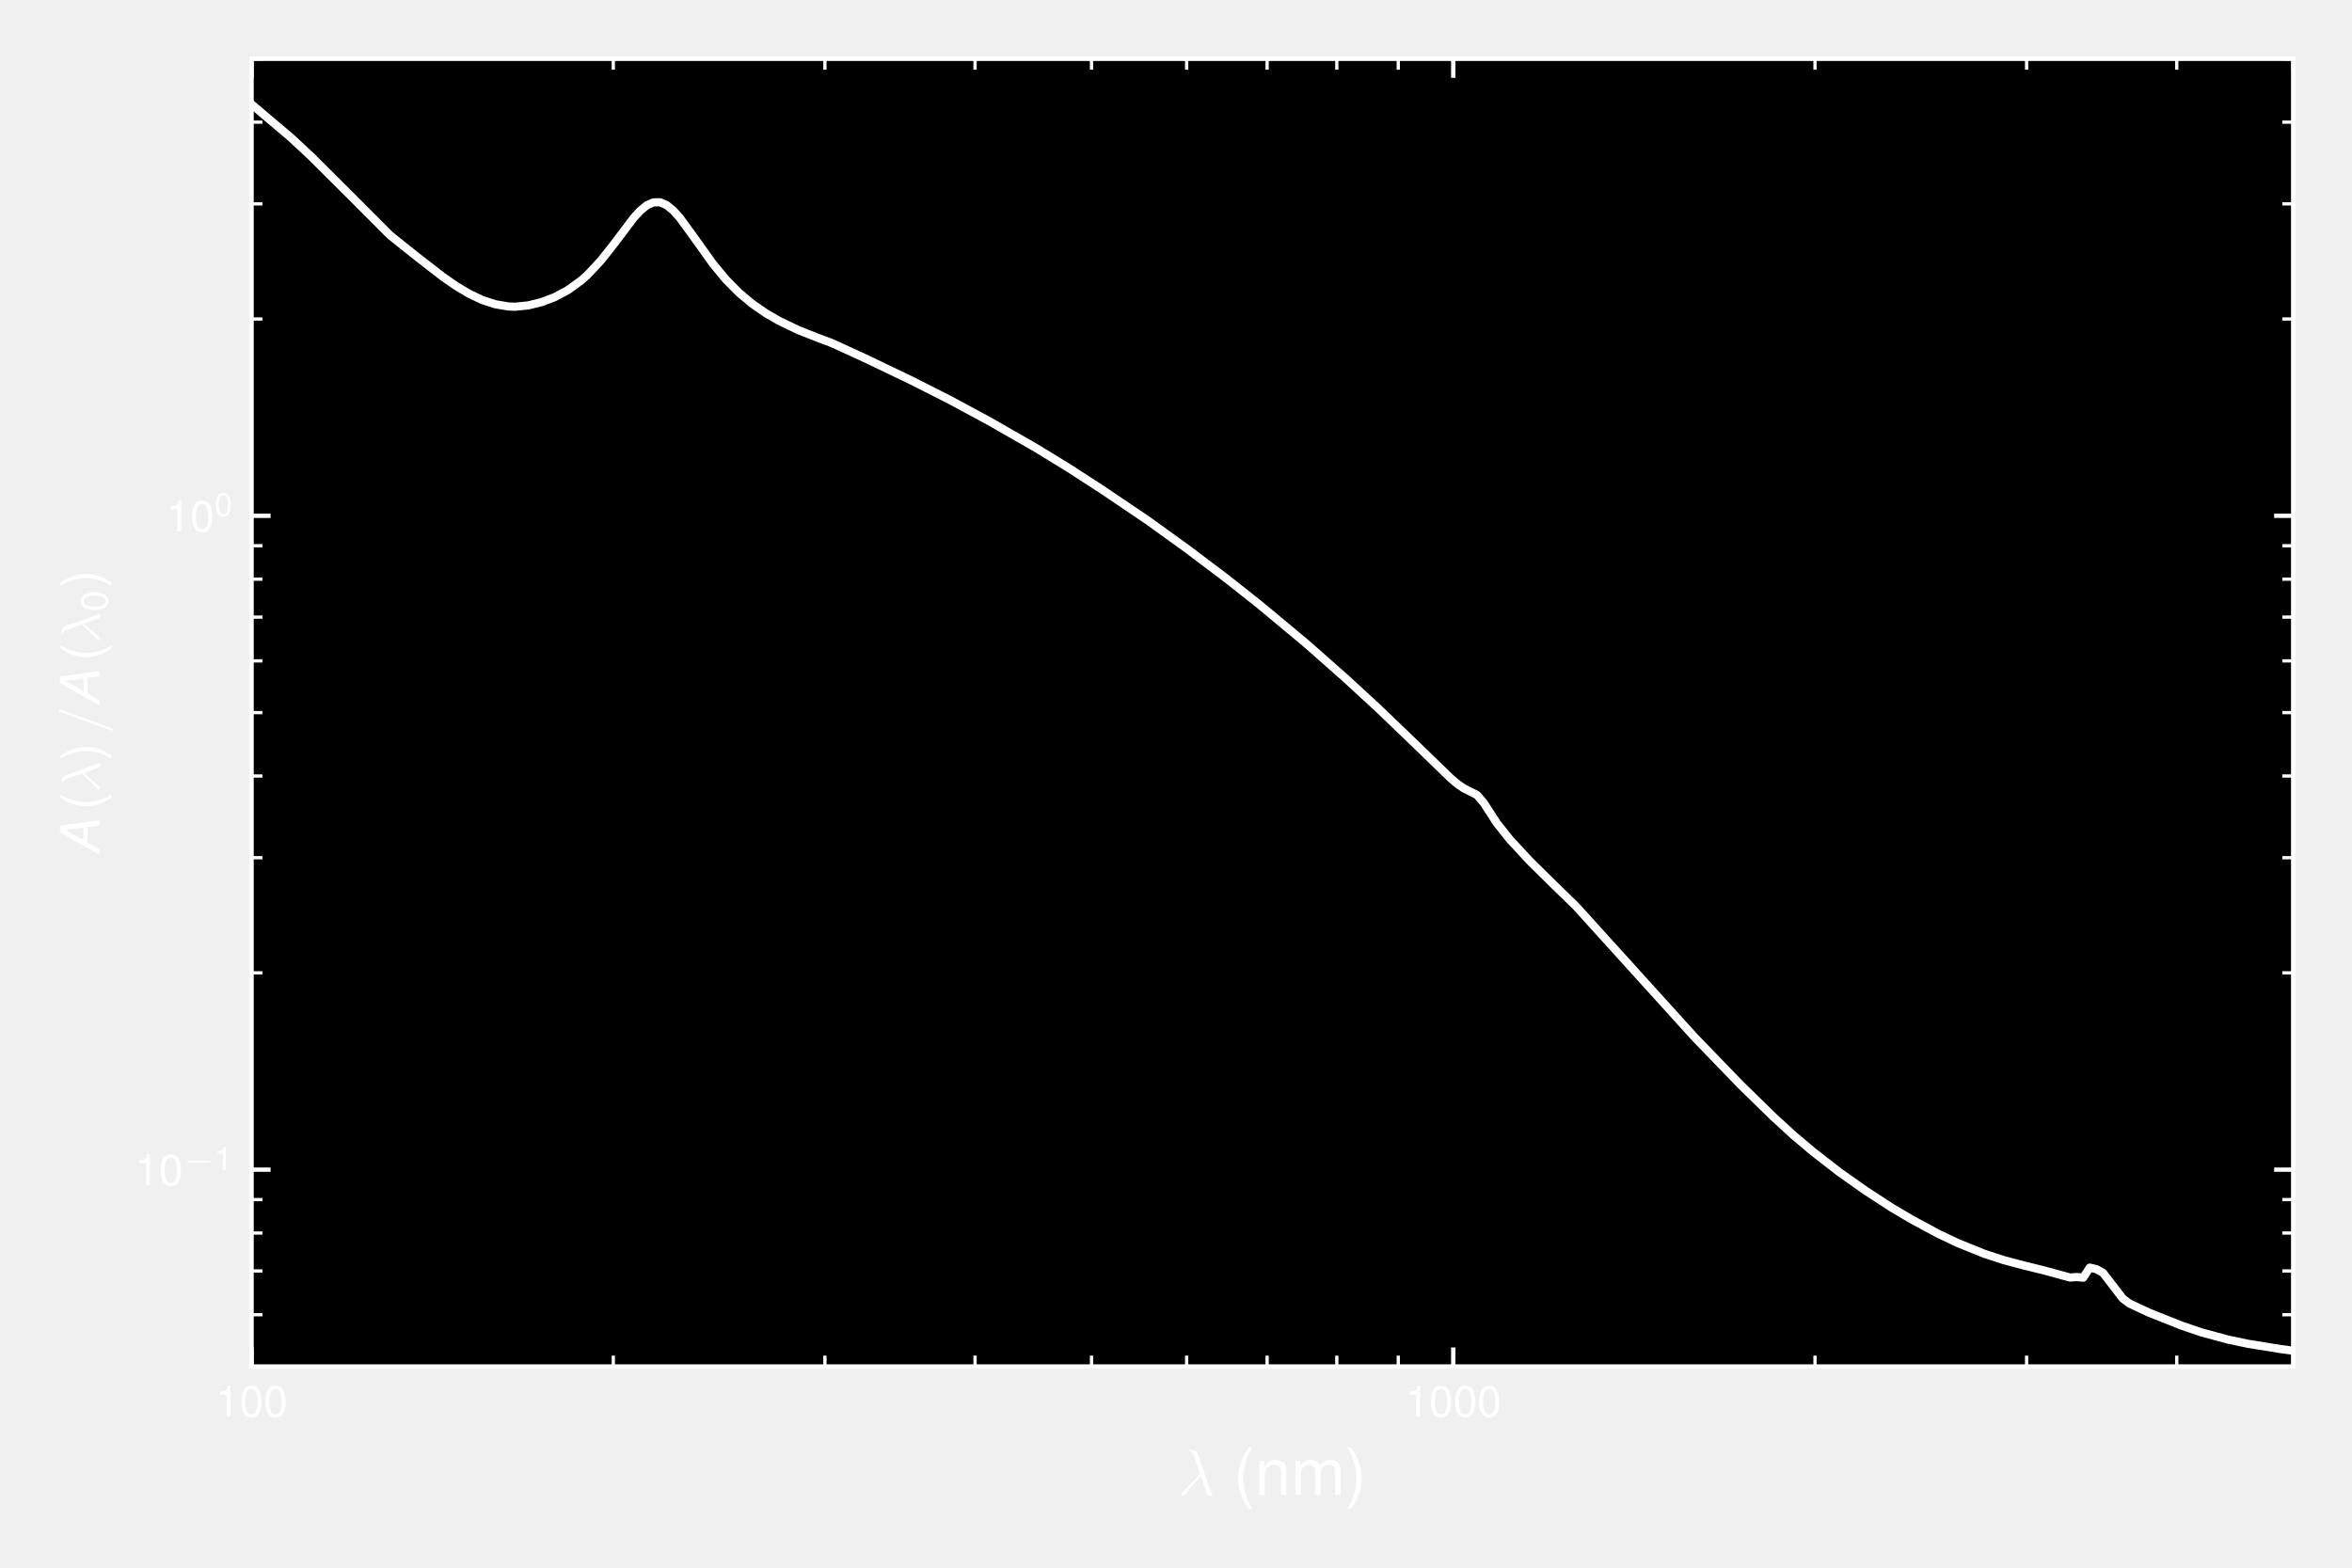
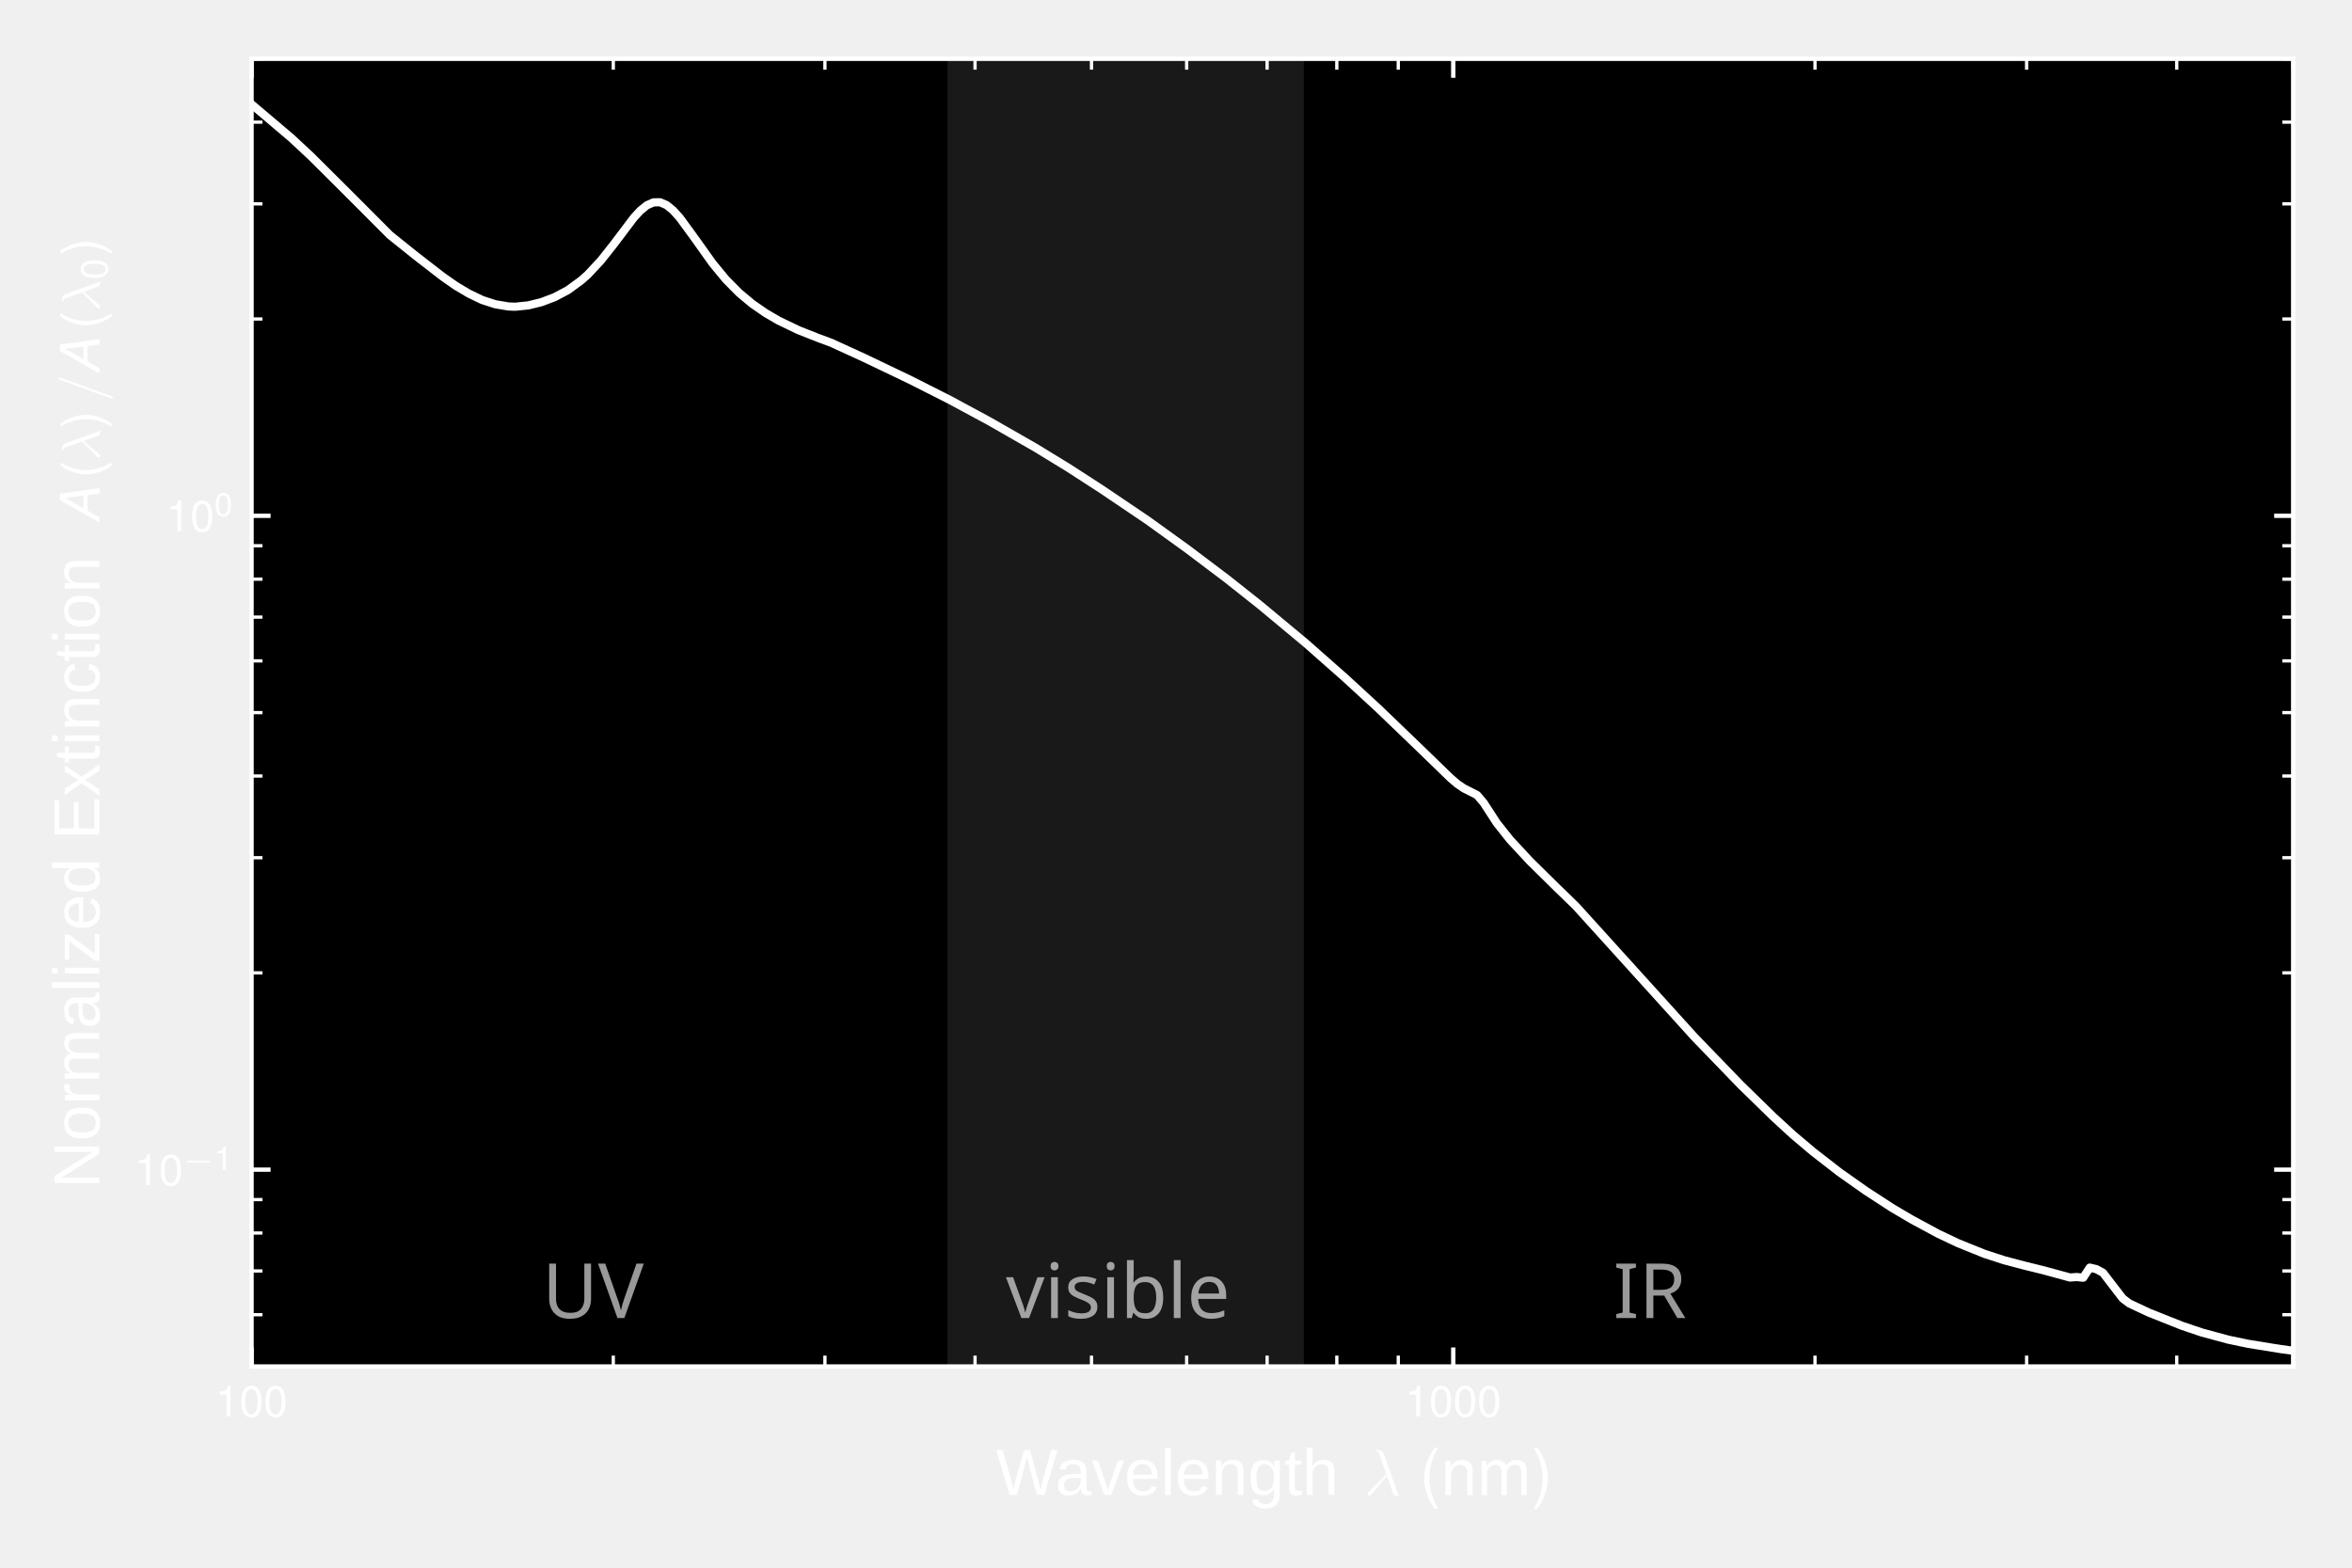
<svg xmlns="http://www.w3.org/2000/svg" xmlns:xlink="http://www.w3.org/1999/xlink" width="432pt" height="288pt" viewBox="0 0 432 288" version="1.2" id="svg485">
  <defs id="defs148">
    <g id="g137">
      <symbol overflow="visible" id="glyph0-0">
        <path style="stroke:none;" d="" id="path2" />
      </symbol>
      <symbol overflow="visible" id="glyph0-1">
        <path style="stroke:none;" d="M 2.062 -4.031 L 2.062 0 L 2.766 0 L 2.766 -5.656 L 2.297 -5.656 C 2.062 -4.781 1.891 -4.656 0.812 -4.531 L 0.812 -4.031 Z M 2.062 -4.031 " id="path5" />
      </symbol>
      <symbol overflow="visible" id="glyph0-2">
        <path style="stroke:none;" d="M 2.188 -5.656 C 1.672 -5.656 1.188 -5.422 0.891 -5.031 C 0.531 -4.531 0.344 -3.781 0.344 -2.734 C 0.344 -0.828 0.984 0.188 2.188 0.188 C 3.391 0.188 4.047 -0.828 4.047 -2.688 C 4.047 -3.781 3.859 -4.516 3.484 -5.031 C 3.203 -5.422 2.719 -5.656 2.188 -5.656 Z M 2.188 -5.031 C 2.953 -5.031 3.328 -4.266 3.328 -2.75 C 3.328 -1.141 2.953 -0.391 2.172 -0.391 C 1.438 -0.391 1.062 -1.172 1.062 -2.719 C 1.062 -4.266 1.438 -5.031 2.188 -5.031 Z M 2.188 -5.031 " id="path8" />
      </symbol>
      <symbol overflow="visible" id="glyph1-0">
        <path style="stroke:none;" d="" id="path11" />
      </symbol>
      <symbol overflow="visible" id="glyph1-1">
        <path style="stroke:none;" d="M 3.688 -7.453 C 3.391 -8.297 2.453 -8.297 2.297 -8.297 C 2.219 -8.297 2.094 -8.297 2.094 -8.172 C 2.094 -8.078 2.156 -8.062 2.219 -8.062 C 2.406 -8.031 2.547 -8.016 2.734 -7.656 C 2.859 -7.438 4.094 -3.859 4.094 -3.844 C 4.094 -3.828 4.078 -3.812 3.984 -3.719 L 0.875 -0.578 C 0.734 -0.438 0.641 -0.328 0.641 -0.172 C 0.641 -0.016 0.781 0.125 0.969 0.125 C 1.016 0.125 1.141 0.109 1.219 0.031 C 1.406 -0.141 3.125 -2.234 4.203 -3.531 C 4.516 -2.594 4.906 -1.5 5.266 -0.484 C 5.328 -0.312 5.391 -0.141 5.562 0.016 C 5.672 0.125 5.703 0.125 6.031 0.125 L 6.266 0.125 C 6.312 0.125 6.391 0.125 6.391 0.031 C 6.391 -0.031 6.391 -0.031 6.328 -0.078 C 6.234 -0.219 6.141 -0.438 6.094 -0.578 Z M 3.688 -7.453 " id="path14" />
      </symbol>
      <symbol overflow="visible" id="glyph2-0">
        <path style="stroke:none;" d="" id="path17" />
      </symbol>
      <symbol overflow="visible" id="glyph2-1">
        <path style="stroke:none;" d="M 2.828 -8.719 C 1.625 -7.141 0.875 -4.969 0.875 -3.094 C 0.875 -1.203 1.625 0.969 2.828 2.531 L 3.484 2.531 C 2.422 0.828 1.844 -1.188 1.844 -3.094 C 1.844 -5 2.422 -7.016 3.484 -8.719 Z M 2.828 -8.719 " id="path20" />
      </symbol>
      <symbol overflow="visible" id="glyph2-2">
        <path style="stroke:none;" d="M 0.844 -6.266 L 0.844 0 L 1.844 0 L 1.844 -3.453 C 1.844 -4.734 2.516 -5.562 3.531 -5.562 C 4.328 -5.562 4.828 -5.094 4.828 -4.344 L 4.828 0 L 5.828 0 L 5.828 -4.734 C 5.828 -5.766 5.047 -6.438 3.844 -6.438 C 2.906 -6.438 2.312 -6.078 1.75 -5.219 L 1.75 -6.266 Z M 0.844 -6.266 " id="path23" />
      </symbol>
      <symbol overflow="visible" id="glyph2-3">
        <path style="stroke:none;" d="M 0.844 -6.266 L 0.844 0 L 1.844 0 L 1.844 -3.938 C 1.844 -4.844 2.5 -5.562 3.312 -5.562 C 4.047 -5.562 4.469 -5.109 4.469 -4.312 L 4.469 0 L 5.469 0 L 5.469 -3.938 C 5.469 -4.844 6.125 -5.562 6.938 -5.562 C 7.672 -5.562 8.109 -5.109 8.109 -4.312 L 8.109 0 L 9.109 0 L 9.109 -4.703 C 9.109 -5.828 8.469 -6.438 7.297 -6.438 C 6.453 -6.438 5.953 -6.188 5.359 -5.484 C 5 -6.156 4.5 -6.438 3.688 -6.438 C 2.844 -6.438 2.297 -6.125 1.75 -5.375 L 1.75 -6.266 Z M 0.844 -6.266 " id="path26" />
      </symbol>
      <symbol overflow="visible" id="glyph2-4">
        <path style="stroke:none;" d="M 1.109 2.531 C 2.312 0.969 3.062 -1.203 3.062 -3.078 C 3.062 -4.969 2.312 -7.141 1.109 -8.719 L 0.453 -8.719 C 1.5 -7 2.094 -5 2.094 -3.078 C 2.094 -1.188 1.5 0.844 0.453 2.531 Z M 1.109 2.531 " id="path29" />
      </symbol>
      <symbol overflow="visible" id="glyph3-0">
        <path style="stroke:none;" d="" id="path32" />
      </symbol>
      <symbol overflow="visible" id="glyph3-1">
        <path style="stroke:none;" d="M 4.766 -1.344 C 4.859 -1.344 5.016 -1.344 5.016 -1.5 C 5.016 -1.656 4.859 -1.656 4.766 -1.656 L 1 -1.656 C 0.891 -1.656 0.75 -1.656 0.75 -1.5 C 0.75 -1.344 0.891 -1.344 1 -1.344 Z M 4.766 -1.344 " id="path35" />
      </symbol>
      <symbol overflow="visible" id="glyph4-0">
        <path style="stroke:none;" d="" id="path38" />
      </symbol>
      <symbol overflow="visible" id="glyph4-1">
        <path style="stroke:none;" d="M 1.547 -3.016 L 1.547 0 L 2.078 0 L 2.078 -4.25 L 1.734 -4.25 C 1.547 -3.594 1.422 -3.5 0.609 -3.406 L 0.609 -3.016 Z M 1.547 -3.016 " id="path41" />
      </symbol>
      <symbol overflow="visible" id="glyph4-2">
        <path style="stroke:none;" d="M 1.641 -4.25 C 1.25 -4.25 0.891 -4.062 0.672 -3.781 C 0.391 -3.406 0.25 -2.844 0.25 -2.047 C 0.25 -0.625 0.734 0.141 1.641 0.141 C 2.547 0.141 3.031 -0.625 3.031 -2.016 C 3.031 -2.844 2.906 -3.391 2.625 -3.781 C 2.406 -4.078 2.047 -4.25 1.641 -4.25 Z M 1.641 -3.781 C 2.219 -3.781 2.5 -3.203 2.5 -2.062 C 2.5 -0.859 2.219 -0.297 1.641 -0.297 C 1.078 -0.297 0.797 -0.891 0.797 -2.047 C 0.797 -3.203 1.078 -3.781 1.641 -3.781 Z M 1.641 -3.781 " id="path44" />
      </symbol>
      <symbol overflow="visible" id="glyph5-0">
        <path style="stroke:none;" d="" id="path47" />
      </symbol>
      <symbol overflow="visible" id="glyph5-1">
        <path style="stroke:none;" d="M -2.188 -5.219 L 0 -5.5 L 0 -6.516 L -7.266 -5.5 L -7.266 -4.312 L 0 -0.172 L 0 -1.156 L -2.188 -2.375 Z M -2.953 -5.125 L -2.953 -2.828 L -6.281 -4.719 Z M -2.953 -5.125 " id="path50" />
      </symbol>
      <symbol overflow="visible" id="glyph6-0">
        <path style="stroke:none;" d="" id="path53" />
      </symbol>
      <symbol overflow="visible" id="glyph6-1">
        <path style="stroke:none;" d="M -7.266 -2.359 C -5.969 -1.359 -4.141 -0.734 -2.578 -0.734 C -1 -0.734 0.812 -1.359 2.109 -2.359 L 2.109 -2.906 C 0.688 -2.031 -0.984 -1.531 -2.578 -1.531 C -4.172 -1.531 -5.859 -2.031 -7.266 -2.906 Z M -7.266 -2.359 " id="path56" />
      </symbol>
      <symbol overflow="visible" id="glyph6-2">
        <path style="stroke:none;" d="M 2.109 -0.922 C 0.812 -1.922 -1 -2.547 -2.578 -2.547 C -4.141 -2.547 -5.969 -1.922 -7.266 -0.922 L -7.266 -0.375 C -5.844 -1.25 -4.172 -1.75 -2.578 -1.75 C -0.984 -1.75 0.703 -1.25 2.109 -0.375 Z M 2.109 -0.922 " id="path59" />
      </symbol>
      <symbol overflow="visible" id="glyph7-0">
        <path style="stroke:none;" d="" id="path62" />
      </symbol>
      <symbol overflow="visible" id="glyph7-1">
        <path style="stroke:none;" d="M -2.906 -3.562 C -1.859 -3.969 -0.344 -4.453 -0.109 -4.609 C 0.109 -4.766 0.109 -4.859 0.109 -5.141 L 0.109 -5.359 C 0.094 -5.453 0.047 -5.469 0.016 -5.469 C -0.016 -5.469 -0.047 -5.438 -0.078 -5.406 C -0.188 -5.312 -0.344 -5.25 -0.531 -5.188 L -6.203 -3.156 C -6.781 -2.938 -6.922 -2.406 -6.922 -1.938 C -6.922 -1.891 -6.922 -1.75 -6.812 -1.75 C -6.734 -1.75 -6.703 -1.828 -6.703 -1.844 C -6.656 -2.172 -6.594 -2.25 -5.906 -2.5 L -3.203 -3.453 L -0.469 -0.703 C -0.344 -0.594 -0.297 -0.531 -0.156 -0.531 C 0.016 -0.531 0.125 -0.672 0.125 -0.828 C 0.125 -0.984 0.016 -1.078 -0.078 -1.156 Z M -2.906 -3.562 " id="path65" />
      </symbol>
      <symbol overflow="visible" id="glyph7-2">
        <path style="stroke:none;" d="M -7.094 -4.375 C -7.234 -4.422 -7.266 -4.422 -7.281 -4.422 C -7.391 -4.422 -7.484 -4.344 -7.484 -4.234 C -7.484 -4.156 -7.453 -4.094 -7.391 -4.062 L 2.109 -0.594 C 2.25 -0.547 2.281 -0.547 2.297 -0.547 C 2.406 -0.547 2.5 -0.641 2.5 -0.75 C 2.5 -0.875 2.422 -0.906 2.25 -0.969 Z M -7.094 -4.375 " id="path68" />
      </symbol>
      <symbol overflow="visible" id="glyph8-0">
        <path style="stroke:none;" d="" id="path71" />
      </symbol>
      <symbol overflow="visible" id="glyph8-1">
        <path style="stroke:none;" d="M -4.938 -1.922 C -4.938 -1.453 -4.734 -1.031 -4.391 -0.781 C -3.969 -0.453 -3.297 -0.297 -2.391 -0.297 C -0.719 -0.297 0.156 -0.859 0.156 -1.922 C 0.156 -2.969 -0.719 -3.531 -2.344 -3.531 C -3.312 -3.531 -3.953 -3.375 -4.391 -3.047 C -4.75 -2.797 -4.938 -2.391 -4.938 -1.922 Z M -4.391 -1.922 C -4.391 -2.578 -3.734 -2.906 -2.406 -2.906 C -1 -2.906 -0.344 -2.578 -0.344 -1.906 C -0.344 -1.25 -1.031 -0.922 -2.391 -0.922 C -3.734 -0.922 -4.391 -1.25 -4.391 -1.922 Z M -4.391 -1.922 " id="path74" />
      </symbol>
      <symbol overflow="visible" id="glyph9-0">
        <path style="stroke:none;" d="" id="path77" />
      </symbol>
      <symbol overflow="visible" id="glyph9-1">
        <path style="stroke:none;" d="M 0.781 0 L 4.062 0 C 4.75 0 5.266 -0.188 5.656 -0.609 C 6.016 -0.984 6.203 -1.5 6.203 -2.078 C 6.203 -2.953 5.812 -3.484 4.891 -3.844 C 5.547 -4.141 5.891 -4.688 5.891 -5.422 C 5.891 -5.953 5.688 -6.422 5.312 -6.766 C 4.938 -7.109 4.438 -7.266 3.734 -7.266 L 0.781 -7.266 Z M 1.719 -4.141 L 1.719 -6.453 L 3.516 -6.453 C 4.031 -6.453 4.312 -6.375 4.562 -6.188 C 4.828 -5.984 4.969 -5.688 4.969 -5.297 C 4.969 -4.906 4.828 -4.594 4.562 -4.391 C 4.312 -4.203 4.031 -4.141 3.516 -4.141 Z M 1.719 -0.812 L 1.719 -3.312 L 3.984 -3.312 C 4.422 -3.312 4.719 -3.203 4.938 -2.969 C 5.156 -2.734 5.281 -2.422 5.281 -2.062 C 5.281 -1.719 5.156 -1.391 4.938 -1.172 C 4.719 -0.922 4.422 -0.812 3.984 -0.812 Z M 1.719 -0.812 " id="path80" />
      </symbol>
      <symbol overflow="visible" id="glyph9-2">
        <path style="stroke:none;" d="M 3.906 0 L 6.438 -7.266 L 5.438 -7.266 L 3.422 -1.109 L 1.297 -7.266 L 0.297 -7.266 L 2.906 0 Z M 3.906 0 " id="path83" />
      </symbol>
      <symbol overflow="visible" id="glyph10-0">
        <path style="stroke:none;" d="" id="path86" />
      </symbol>
      <symbol overflow="visible" id="glyph10-1">
        <path style="stroke:none;" d="M 3.547 -4.375 L 6.875 -4.375 C 7.781 -4.375 8.281 -4.016 8.281 -3.328 C 8.281 -3.094 8.25 -2.797 8.172 -2.5 C 7.844 -1.109 7.844 -1.109 7.844 -0.656 C 7.844 -0.453 7.859 -0.297 7.891 0 L 9.469 0 L 9.547 -0.328 C 9.359 -0.484 9.25 -0.75 9.25 -1.062 C 9.25 -1.234 9.281 -1.469 9.328 -1.766 C 9.516 -2.703 9.625 -3.438 9.625 -3.688 C 9.625 -4.297 9.453 -4.594 8.797 -5.016 C 9.328 -5.328 9.562 -5.484 9.812 -5.703 C 10.375 -6.219 10.75 -7.156 10.75 -8.016 C 10.75 -9.5 9.938 -10.172 8.156 -10.172 L 3.453 -10.172 L 1.297 0 L 2.609 0 Z M 3.781 -5.531 L 4.531 -9.031 L 7.75 -9.031 C 8.484 -9.031 8.844 -8.938 9.109 -8.641 C 9.297 -8.438 9.406 -8.125 9.406 -7.781 C 9.406 -7.266 9.188 -6.656 8.891 -6.266 C 8.484 -5.766 7.891 -5.531 7 -5.531 Z M 3.781 -5.531 " id="path89" />
      </symbol>
      <symbol overflow="visible" id="glyph10-2">
        <path style="stroke:none;" d="M 5.469 0 L 11.156 -10.172 L 9.781 -10.172 L 5.094 -1.562 L 3.938 -10.172 L 2.578 -10.172 L 4.078 0 Z M 5.469 0 " id="path92" />
      </symbol>
      <symbol overflow="visible" id="glyph11-0">
        <path style="stroke:none;" d="" id="path95" />
      </symbol>
      <symbol overflow="visible" id="glyph11-1">
        <path style="stroke:none;" d="M 3.297 -10.172 C 1.891 -8.344 1.016 -5.797 1.016 -3.609 C 1.016 -1.406 1.891 1.125 3.297 2.953 L 4.062 2.953 C 2.828 0.969 2.156 -1.375 2.156 -3.609 C 2.156 -5.828 2.828 -8.188 4.062 -10.172 Z M 3.297 -10.172 " id="path98" />
      </symbol>
      <symbol overflow="visible" id="glyph11-2">
        <path style="stroke:none;" d="M 1.297 2.953 C 2.688 1.125 3.578 -1.406 3.578 -3.594 C 3.578 -5.797 2.688 -8.344 1.297 -10.172 L 0.531 -10.172 C 1.766 -8.172 2.438 -5.828 2.438 -3.594 C 2.438 -1.375 1.766 0.984 0.531 2.953 Z M 1.297 2.953 " id="path101" />
      </symbol>
      <symbol overflow="visible" id="glyph12-0">
        <path style="stroke:none;" d="" id="path104" />
      </symbol>
      <symbol overflow="visible" id="glyph12-1">
        <path style="stroke:none;" d="M 9.578 -5.922 C 9.812 -5.922 10.078 -5.922 10.078 -6.188 C 10.078 -6.469 9.828 -6.469 9.578 -6.469 L 1.25 -6.469 C 1.016 -6.469 0.766 -6.469 0.766 -6.188 C 0.766 -5.922 1.047 -5.922 1.266 -5.922 Z M 9.578 -0.5 C 9.828 -0.5 10.078 -0.5 10.078 -0.781 C 10.078 -1.062 9.812 -1.062 9.578 -1.062 L 1.266 -1.062 C 1.047 -1.062 0.766 -1.062 0.766 -0.781 C 0.766 -0.5 1.016 -0.5 1.25 -0.5 Z M 9.578 -3.203 C 9.828 -3.203 10.078 -3.203 10.078 -3.484 C 10.078 -3.766 9.828 -3.766 9.578 -3.766 L 1.25 -3.766 C 1.016 -3.766 0.766 -3.766 0.766 -3.484 C 0.766 -3.203 1.016 -3.203 1.25 -3.203 Z M 9.578 -3.203 " id="path107" />
      </symbol>
      <symbol overflow="visible" id="glyph13-0">
        <path style="stroke:none;" d="" id="path110" />
      </symbol>
      <symbol overflow="visible" id="glyph13-1">
        <path style="stroke:none;" d="M 5.125 -2.141 L 5.375 0 L 6.375 0 L 5.391 -7.125 L 4.219 -7.125 L 0.172 0 L 1.141 0 L 2.328 -2.141 Z M 5.016 -2.906 L 2.766 -2.906 L 4.625 -6.156 Z M 5.016 -2.906 " id="path113" />
      </symbol>
      <symbol overflow="visible" id="glyph13-2">
        <path style="stroke:none;" d="M 3.828 0 L 7.812 -7.125 L 6.844 -7.125 L 3.562 -1.094 L 2.75 -7.125 L 1.812 -7.125 L 2.859 0 Z M 3.828 0 " id="path116" />
      </symbol>
      <symbol overflow="visible" id="glyph13-3">
        <path style="stroke:none;" d="M 0.766 0 L 4 0 C 4.797 0 5.406 -0.281 5.922 -0.844 C 6.344 -1.312 6.562 -1.891 6.562 -2.516 C 6.562 -3.109 6.297 -3.453 5.609 -3.75 C 6.469 -4.125 6.938 -4.828 6.938 -5.703 C 6.938 -6.078 6.844 -6.359 6.594 -6.625 C 6.266 -6.969 5.844 -7.125 5.172 -7.125 L 2.281 -7.125 Z M 2.547 -4.047 L 3.031 -6.312 L 4.797 -6.312 C 5.625 -6.312 6 -6.062 6 -5.484 C 6 -5.125 5.875 -4.75 5.641 -4.5 C 5.344 -4.188 4.953 -4.047 4.312 -4.047 Z M 1.859 -0.797 L 2.391 -3.25 L 4.594 -3.25 C 5.266 -3.25 5.625 -2.938 5.625 -2.359 C 5.625 -2 5.516 -1.656 5.297 -1.359 C 4.984 -0.969 4.625 -0.797 4.078 -0.797 Z M 1.859 -0.797 " id="path119" />
      </symbol>
      <symbol overflow="visible" id="glyph14-0">
        <path style="stroke:none;" d="" id="path122" />
      </symbol>
      <symbol overflow="visible" id="glyph14-1">
        <path style="stroke:none;" d="M 2.312 -7.125 C 1.328 -5.844 0.719 -4.062 0.719 -2.531 C 0.719 -0.984 1.328 0.797 2.312 2.078 L 2.844 2.078 C 1.984 0.672 1.5 -0.969 1.5 -2.531 C 1.5 -4.078 1.984 -5.734 2.844 -7.125 Z M 2.312 -7.125 " id="path125" />
      </symbol>
      <symbol overflow="visible" id="glyph14-2">
        <path style="stroke:none;" d="M 0.906 2.078 C 1.891 0.797 2.5 -0.984 2.5 -2.516 C 2.5 -4.062 1.891 -5.844 0.906 -7.125 L 0.375 -7.125 C 1.234 -5.719 1.703 -4.078 1.703 -2.516 C 1.703 -0.969 1.234 0.688 0.375 2.078 Z M 0.906 2.078 " id="path128" />
      </symbol>
      <symbol overflow="visible" id="glyph15-0">
        <path style="stroke:none;" d="" id="path131" />
      </symbol>
      <symbol overflow="visible" id="glyph15-1">
        <path style="stroke:none;" d="M 6.594 -2.234 C 6.766 -2.234 6.953 -2.234 6.953 -2.453 C 6.953 -2.656 6.766 -2.656 6.594 -2.656 L 1.203 -2.656 C 1.031 -2.656 0.844 -2.656 0.844 -2.453 C 0.844 -2.234 1.031 -2.234 1.203 -2.234 Z M 6.594 -2.234 " id="path134" />
      </symbol>
    </g>
    <clipPath id="clip1">
      <path d="M 46.203 18 L 421.199 18 L 421.199 251 L 46.203 251 Z M 46.203 18 " id="path139" />
    </clipPath>
    <clipPath id="clip2">
      <path d="M 187 10.801 L 190 10.801 L 190 251.039 L 187 251.039 Z M 187 10.801 " id="path142" />
    </clipPath>
    <clipPath id="clip3">
      <path d="M 208 10.801 L 211 10.801 L 211 251.039 L 208 251.039 Z M 208 10.801 " id="path145" />
    </clipPath>
+     <clipPath id="clip2-0">
+       <path d="m 187,10.801 h 3 V 251.039 h -3 z m 0,0" id="path142-5" />
+     </clipPath>
+     <clipPath id="clip2-0-3">
+       <path d="m 187,10.801 h 3 V 251.039 h -3 z m 0,0" id="path142-5-7" />
+     </clipPath>
  </defs>
  <path style="fill:#000000;fill-opacity:1;fill-rule:nonzero;stroke:none" d="M 46.203,251.039 H 421.199 V 10.801 H 46.203 Z m 0,0" id="path152" />
+   <rect style="opacity:0.1;fill:#ffffff;fill-opacity:1;stroke:#ffffff;stroke-width:0.7;stroke-linecap:butt;stroke-linejoin:round;paint-order:stroke markers fill" id="rect100568" width="64.746" height="240.338" x="174.383" y="10.751" />
+   <text xml:space="preserve" style="font-size:14px;line-height:1.25;font-family:sans-serif;opacity:0.6;stroke-width:0.75;stroke-linecap:butt;stroke-linejoin:round" x="184.761" y="242.138" id="text105223">
+     <tspan id="tspan105221" style="fill:#ffffff;stroke-width:0.75" x="184.761" y="242.138">visible</tspan>
+   </text>
  <g clip-path="url(#clip1)" clip-rule="nonzero" id="g156">
    <path style="fill:none;stroke:#ffffff;stroke-width:1.5;stroke-linecap:square;stroke-linejoin:round;stroke-miterlimit:10;stroke-opacity:1" d="m 46.203,268.844 7.262,-6.152 3.629,-3.375 7.266,-7.234 7.262,-7.281 4.836,-3.875 4.84,-3.746 2.422,-1.691 2.422,-1.441 2.418,-1.16 2.422,-0.785 2.418,-0.406 1.211,-0.047 2.422,0.246 2.418,0.594 2.422,0.918 2.418,1.281 2.422,1.762 1.211,1.066 2.418,2.59 2.422,3.062 3.633,4.816 1.207,1.312 1.207,0.988 1.211,0.535 1.215,0.023 1.211,-0.527 1.207,-0.988 1.211,-1.352 2.422,-3.312 3.629,-5.086 2.418,-2.926 2.418,-2.449 2.422,-2.02 2.422,-1.68 2.418,-1.41 3.633,-1.746 3.629,-1.434 2.422,-0.898 6.051,-2.773 8.469,-4.055 7.262,-3.672 7.262,-3.922 8.469,-4.852 6.055,-3.703 6.047,-3.914 8.473,-5.723 7.258,-5.234 7.262,-5.477 6.051,-4.793 8.473,-7.051 7.258,-6.402 6.051,-5.57 7.262,-6.98 6.051,-5.867 1.215,-1.035 1.211,-0.828 2.418,-1.219 1.211,-1.422 2.422,-3.734 2.41,-3.035 3.637,-3.922 4.836,-4.77 3.629,-3.523 21.785,-24.059 8.473,-8.773 6.051,-5.906 3.633,-3.332 3.629,-3.062 4.84,-3.758 4.84,-3.414 4.84,-3.148 3.633,-2.141 4.84,-2.609 3.629,-1.719 4.84,-1.957 3.629,-1.18 3.629,-0.961 3.633,-0.895 4.844,-1.32 1.207,0.09 1.211,-0.121 1.211,1.852 1.211,-0.285 1.211,-0.66 3.629,-4.723 1.207,-0.914 3.633,-1.703 6.051,-2.406 3.629,-1.227 4.84,-1.312 3.629,-0.762 6.055,-0.98 13.309,-1.785 0.77,-0.043" transform="matrix(1,0,0,-1,0,288)" id="path154" />
  </g>
  <path style="fill:none;stroke:#ffffff;stroke-width:0.8;stroke-linecap:butt;stroke-linejoin:round;stroke-miterlimit:10;stroke-opacity:1" d="m 46.203,251.039 v -3.5" id="path158" />
  <path style="fill:none;stroke:#ffffff;stroke-width:0.8;stroke-linecap:butt;stroke-linejoin:round;stroke-miterlimit:10;stroke-opacity:1" d="m 46.203,10.801 v 3.5" id="path160" />
  <g style="fill:#ffffff;fill-opacity:1" id="g168">
    <use xlink:href="#glyph0-1" x="39.558" y="260.217" id="use162" width="100%" height="100%" />
    <use xlink:href="#glyph0-2" x="43.981" y="260.217" id="use164" width="100%" height="100%" />
    <use xlink:href="#glyph0-2" x="48.405" y="260.217" id="use166" width="100%" height="100%" />
  </g>
  <path style="fill:none;stroke:#ffffff;stroke-width:0.8;stroke-linecap:butt;stroke-linejoin:round;stroke-miterlimit:10;stroke-opacity:1" d="m 266.926,251.039 v -3.5" id="path170" />
  <path style="fill:none;stroke:#ffffff;stroke-width:0.8;stroke-linecap:butt;stroke-linejoin:round;stroke-miterlimit:10;stroke-opacity:1" d="m 266.926,10.801 v 3.5" id="path172" />
  <g style="fill:#ffffff;fill-opacity:1" id="g182">
    <use xlink:href="#glyph0-1" x="258.061" y="260.217" id="use174" width="100%" height="100%" />
    <use xlink:href="#glyph0-2" x="262.485" y="260.217" id="use176" width="100%" height="100%" />
    <use xlink:href="#glyph0-2" x="266.908" y="260.217" id="use178" width="100%" height="100%" />
    <use xlink:href="#glyph0-2" x="271.332" y="260.217" id="use180" width="100%" height="100%" />
  </g>
  <path style="fill:none;stroke:#ffffff;stroke-width:0.6;stroke-linecap:butt;stroke-linejoin:round;stroke-miterlimit:10;stroke-opacity:1" d="m 112.648,251.039 v -2" id="path184" />
  <path style="fill:none;stroke:#ffffff;stroke-width:0.6;stroke-linecap:butt;stroke-linejoin:round;stroke-miterlimit:10;stroke-opacity:1" d="m 112.648,10.801 v 2" id="path186" />
  <path style="fill:none;stroke:#ffffff;stroke-width:0.6;stroke-linecap:butt;stroke-linejoin:round;stroke-miterlimit:10;stroke-opacity:1" d="m 151.516,251.039 v -2" id="path188" />
  <path style="fill:none;stroke:#ffffff;stroke-width:0.6;stroke-linecap:butt;stroke-linejoin:round;stroke-miterlimit:10;stroke-opacity:1" d="m 151.516,10.801 v 2" id="path190" />
  <path style="fill:none;stroke:#ffffff;stroke-width:0.6;stroke-linecap:butt;stroke-linejoin:round;stroke-miterlimit:10;stroke-opacity:1" d="m 179.09,251.039 v -2" id="path192" />
  <path style="fill:none;stroke:#ffffff;stroke-width:0.6;stroke-linecap:butt;stroke-linejoin:round;stroke-miterlimit:10;stroke-opacity:1" d="m 179.09,10.801 v 2" id="path194" />
  <path style="fill:none;stroke:#ffffff;stroke-width:0.6;stroke-linecap:butt;stroke-linejoin:round;stroke-miterlimit:10;stroke-opacity:1" d="m 200.48,251.039 v -2" id="path196" />
  <path style="fill:none;stroke:#ffffff;stroke-width:0.6;stroke-linecap:butt;stroke-linejoin:round;stroke-miterlimit:10;stroke-opacity:1" d="m 200.48,10.801 v 2" id="path198" />
  <path style="fill:none;stroke:#ffffff;stroke-width:0.6;stroke-linecap:butt;stroke-linejoin:round;stroke-miterlimit:10;stroke-opacity:1" d="m 217.957,251.039 v -2" id="path200" />
  <path style="fill:none;stroke:#ffffff;stroke-width:0.6;stroke-linecap:butt;stroke-linejoin:round;stroke-miterlimit:10;stroke-opacity:1" d="m 217.957,10.801 v 2" id="path202" />
  <path style="fill:none;stroke:#ffffff;stroke-width:0.6;stroke-linecap:butt;stroke-linejoin:round;stroke-miterlimit:10;stroke-opacity:1" d="m 232.734,251.039 v -2" id="path204" />
  <path style="fill:none;stroke:#ffffff;stroke-width:0.6;stroke-linecap:butt;stroke-linejoin:round;stroke-miterlimit:10;stroke-opacity:1" d="m 232.734,10.801 v 2" id="path206" />
  <path style="fill:none;stroke:#ffffff;stroke-width:0.6;stroke-linecap:butt;stroke-linejoin:round;stroke-miterlimit:10;stroke-opacity:1" d="m 245.535,251.039 v -2" id="path208" />
  <path style="fill:none;stroke:#ffffff;stroke-width:0.6;stroke-linecap:butt;stroke-linejoin:round;stroke-miterlimit:10;stroke-opacity:1" d="m 245.535,10.801 v 2" id="path210" />
  <path style="fill:none;stroke:#ffffff;stroke-width:0.6;stroke-linecap:butt;stroke-linejoin:round;stroke-miterlimit:10;stroke-opacity:1" d="m 256.824,251.039 v -2" id="path212" />
  <path style="fill:none;stroke:#ffffff;stroke-width:0.6;stroke-linecap:butt;stroke-linejoin:round;stroke-miterlimit:10;stroke-opacity:1" d="m 256.824,10.801 v 2" id="path214" />
  <path style="fill:none;stroke:#ffffff;stroke-width:0.6;stroke-linecap:butt;stroke-linejoin:round;stroke-miterlimit:10;stroke-opacity:1" d="m 333.367,251.039 v -2" id="path216" />
  <path style="fill:none;stroke:#ffffff;stroke-width:0.6;stroke-linecap:butt;stroke-linejoin:round;stroke-miterlimit:10;stroke-opacity:1" d="m 333.367,10.801 v 2" id="path218" />
  <path style="fill:none;stroke:#ffffff;stroke-width:0.6;stroke-linecap:butt;stroke-linejoin:round;stroke-miterlimit:10;stroke-opacity:1" d="m 372.234,251.039 v -2" id="path220" />
  <path style="fill:none;stroke:#ffffff;stroke-width:0.6;stroke-linecap:butt;stroke-linejoin:round;stroke-miterlimit:10;stroke-opacity:1" d="m 372.234,10.801 v 2" id="path222" />
  <path style="fill:none;stroke:#ffffff;stroke-width:0.6;stroke-linecap:butt;stroke-linejoin:round;stroke-miterlimit:10;stroke-opacity:1" d="m 399.809,251.039 v -2" id="path224" />
  <path style="fill:none;stroke:#ffffff;stroke-width:0.6;stroke-linecap:butt;stroke-linejoin:round;stroke-miterlimit:10;stroke-opacity:1" d="m 399.809,10.801 v 2" id="path226" />
  <path style="fill:none;stroke:#ffffff;stroke-width:0.6;stroke-linecap:butt;stroke-linejoin:round;stroke-miterlimit:10;stroke-opacity:1" d="m 421.199,251.039 v -2" id="path228" />
  <path style="fill:none;stroke:#ffffff;stroke-width:0.6;stroke-linecap:butt;stroke-linejoin:round;stroke-miterlimit:10;stroke-opacity:1" d="m 421.199,10.801 v 2" id="path230" />
-   <g style="fill:#ffffff;fill-opacity:1" id="g234">
-     <use xlink:href="#glyph1-1" x="216.343" y="274.654" id="use232" width="100%" height="100%" />
-   </g>
-   <g style="fill:#ffffff;fill-opacity:1" id="g244">
-     <use xlink:href="#glyph2-1" x="226.495" y="274.654" id="use236" width="100%" height="100%" />
-     <use xlink:href="#glyph2-2" x="230.464" y="274.654" id="use238" width="100%" height="100%" />
-     <use xlink:href="#glyph2-3" x="237.099" y="274.654" id="use240" width="100%" height="100%" />
-     <use xlink:href="#glyph2-4" x="247.046" y="274.654" id="use242" width="100%" height="100%" />
+   <g style="fill:#ffffff;fill-opacity:1;stroke-width:1" id="g234" transform="matrix(0.9999974,0,0,1,34.19713,0)">
+     <use xlink:href="#glyph1-1" x="216.343" y="274.654" id="use232" width="100%" height="100%" style="stroke-width:1" />
+   </g>
+   <g style="fill:#ffffff;fill-opacity:1;stroke-width:1" id="g244" transform="matrix(0.9999974,0,0,1,34.19713,0)">
+     <use xlink:href="#glyph2-1" x="226.495" y="274.654" id="use236" width="100%" height="100%" style="stroke-width:1" />
+     <use xlink:href="#glyph2-2" x="230.464" y="274.654" id="use238" width="100%" height="100%" style="stroke-width:1" />
+     <use xlink:href="#glyph2-3" x="237.099" y="274.654" id="use240" width="100%" height="100%" style="stroke-width:1" />
+     <use xlink:href="#glyph2-4" x="247.046" y="274.654" id="use242" width="100%" height="100%" style="stroke-width:1" />
  </g>
  <path style="fill:none;stroke:#ffffff;stroke-width:0.8;stroke-linecap:butt;stroke-linejoin:round;stroke-miterlimit:10;stroke-opacity:1" d="m 46.203,214.879 h 3.5" id="path246" />
  <path style="fill:none;stroke:#ffffff;stroke-width:0.8;stroke-linecap:butt;stroke-linejoin:round;stroke-miterlimit:10;stroke-opacity:1" d="m 421.199,214.879 h -3.5" id="path248" />
  <g style="fill:#ffffff;fill-opacity:1" id="g254">
    <use xlink:href="#glyph0-1" x="24.763" y="217.718" id="use250" width="100%" height="100%" />
    <use xlink:href="#glyph0-2" x="29.186" y="217.718" id="use252" width="100%" height="100%" />
  </g>
  <g style="fill:#ffffff;fill-opacity:1" id="g258">
    <use xlink:href="#glyph3-1" x="33.625" y="214.905" id="use256" width="100%" height="100%" />
  </g>
  <g style="fill:#ffffff;fill-opacity:1" id="g262">
    <use xlink:href="#glyph4-1" x="39.381" y="214.905" id="use260" width="100%" height="100%" />
  </g>
  <path style="fill:none;stroke:#ffffff;stroke-width:0.8;stroke-linecap:butt;stroke-linejoin:round;stroke-miterlimit:10;stroke-opacity:1" d="m 46.203,94.758 h 3.5" id="path264" />
  <path style="fill:none;stroke:#ffffff;stroke-width:0.8;stroke-linecap:butt;stroke-linejoin:round;stroke-miterlimit:10;stroke-opacity:1" d="m 421.199,94.758 h -3.5" id="path266" />
  <g style="fill:#ffffff;fill-opacity:1" id="g272">
    <use xlink:href="#glyph0-1" x="30.519" y="97.599" id="use268" width="100%" height="100%" />
    <use xlink:href="#glyph0-2" x="34.942" y="97.599" id="use270" width="100%" height="100%" />
  </g>
  <g style="fill:#ffffff;fill-opacity:1" id="g276">
    <use xlink:href="#glyph4-2" x="39.381" y="94.786" id="use274" width="100%" height="100%" />
  </g>
  <path style="fill:none;stroke:#ffffff;stroke-width:0.6;stroke-linecap:butt;stroke-linejoin:round;stroke-miterlimit:10;stroke-opacity:1" d="m 46.203,251.039 h 2" id="path278" />
  <path style="fill:none;stroke:#ffffff;stroke-width:0.6;stroke-linecap:butt;stroke-linejoin:round;stroke-miterlimit:10;stroke-opacity:1" d="m 421.199,251.039 h -2" id="path280" />
  <path style="fill:none;stroke:#ffffff;stroke-width:0.6;stroke-linecap:butt;stroke-linejoin:round;stroke-miterlimit:10;stroke-opacity:1" d="m 46.203,241.527 h 2" id="path282" />
  <path style="fill:none;stroke:#ffffff;stroke-width:0.6;stroke-linecap:butt;stroke-linejoin:round;stroke-miterlimit:10;stroke-opacity:1" d="m 421.199,241.527 h -2" id="path284" />
  <path style="fill:none;stroke:#ffffff;stroke-width:0.6;stroke-linecap:butt;stroke-linejoin:round;stroke-miterlimit:10;stroke-opacity:1" d="m 46.203,233.484 h 2" id="path286" />
  <path style="fill:none;stroke:#ffffff;stroke-width:0.6;stroke-linecap:butt;stroke-linejoin:round;stroke-miterlimit:10;stroke-opacity:1" d="m 421.199,233.484 h -2" id="path288" />
  <path style="fill:none;stroke:#ffffff;stroke-width:0.6;stroke-linecap:butt;stroke-linejoin:round;stroke-miterlimit:10;stroke-opacity:1" d="m 46.203,226.52 h 2" id="path290" />
  <path style="fill:none;stroke:#ffffff;stroke-width:0.6;stroke-linecap:butt;stroke-linejoin:round;stroke-miterlimit:10;stroke-opacity:1" d="m 421.199,226.52 h -2" id="path292" />
  <path style="fill:none;stroke:#ffffff;stroke-width:0.6;stroke-linecap:butt;stroke-linejoin:round;stroke-miterlimit:10;stroke-opacity:1" d="m 46.203,220.375 h 2" id="path294" />
  <path style="fill:none;stroke:#ffffff;stroke-width:0.6;stroke-linecap:butt;stroke-linejoin:round;stroke-miterlimit:10;stroke-opacity:1" d="m 421.199,220.375 h -2" id="path296" />
  <path style="fill:none;stroke:#ffffff;stroke-width:0.6;stroke-linecap:butt;stroke-linejoin:round;stroke-miterlimit:10;stroke-opacity:1" d="m 46.203,178.719 h 2" id="path298" />
  <path style="fill:none;stroke:#ffffff;stroke-width:0.6;stroke-linecap:butt;stroke-linejoin:round;stroke-miterlimit:10;stroke-opacity:1" d="m 421.199,178.719 h -2" id="path300" />
  <path style="fill:none;stroke:#ffffff;stroke-width:0.6;stroke-linecap:butt;stroke-linejoin:round;stroke-miterlimit:10;stroke-opacity:1" d="m 46.203,157.566 h 2" id="path302" />
  <path style="fill:none;stroke:#ffffff;stroke-width:0.6;stroke-linecap:butt;stroke-linejoin:round;stroke-miterlimit:10;stroke-opacity:1" d="m 421.199,157.566 h -2" id="path304" />
  <path style="fill:none;stroke:#ffffff;stroke-width:0.6;stroke-linecap:butt;stroke-linejoin:round;stroke-miterlimit:10;stroke-opacity:1" d="m 46.203,142.559 h 2" id="path306" />
  <path style="fill:none;stroke:#ffffff;stroke-width:0.6;stroke-linecap:butt;stroke-linejoin:round;stroke-miterlimit:10;stroke-opacity:1" d="m 421.199,142.559 h -2" id="path308" />
  <path style="fill:none;stroke:#ffffff;stroke-width:0.6;stroke-linecap:butt;stroke-linejoin:round;stroke-miterlimit:10;stroke-opacity:1" d="m 46.203,130.918 h 2" id="path310" />
  <path style="fill:none;stroke:#ffffff;stroke-width:0.6;stroke-linecap:butt;stroke-linejoin:round;stroke-miterlimit:10;stroke-opacity:1" d="m 421.199,130.918 h -2" id="path312" />
  <path style="fill:none;stroke:#ffffff;stroke-width:0.6;stroke-linecap:butt;stroke-linejoin:round;stroke-miterlimit:10;stroke-opacity:1" d="m 46.203,121.406 h 2" id="path314" />
  <path style="fill:none;stroke:#ffffff;stroke-width:0.6;stroke-linecap:butt;stroke-linejoin:round;stroke-miterlimit:10;stroke-opacity:1" d="m 421.199,121.406 h -2" id="path316" />
  <path style="fill:none;stroke:#ffffff;stroke-width:0.6;stroke-linecap:butt;stroke-linejoin:round;stroke-miterlimit:10;stroke-opacity:1" d="m 46.203,113.367 h 2" id="path318" />
  <path style="fill:none;stroke:#ffffff;stroke-width:0.6;stroke-linecap:butt;stroke-linejoin:round;stroke-miterlimit:10;stroke-opacity:1" d="m 421.199,113.367 h -2" id="path320" />
  <path style="fill:none;stroke:#ffffff;stroke-width:0.6;stroke-linecap:butt;stroke-linejoin:round;stroke-miterlimit:10;stroke-opacity:1" d="m 46.203,106.398 h 2" id="path322" />
  <path style="fill:none;stroke:#ffffff;stroke-width:0.6;stroke-linecap:butt;stroke-linejoin:round;stroke-miterlimit:10;stroke-opacity:1" d="m 421.199,106.398 h -2" id="path324" />
  <path style="fill:none;stroke:#ffffff;stroke-width:0.6;stroke-linecap:butt;stroke-linejoin:round;stroke-miterlimit:10;stroke-opacity:1" d="m 46.203,100.258 h 2" id="path326" />
  <path style="fill:none;stroke:#ffffff;stroke-width:0.6;stroke-linecap:butt;stroke-linejoin:round;stroke-miterlimit:10;stroke-opacity:1" d="m 421.199,100.258 h -2" id="path328" />
  <path style="fill:none;stroke:#ffffff;stroke-width:0.6;stroke-linecap:butt;stroke-linejoin:round;stroke-miterlimit:10;stroke-opacity:1" d="m 46.203,58.602 h 2" id="path330" />
  <path style="fill:none;stroke:#ffffff;stroke-width:0.6;stroke-linecap:butt;stroke-linejoin:round;stroke-miterlimit:10;stroke-opacity:1" d="m 421.199,58.602 h -2" id="path332" />
  <path style="fill:none;stroke:#ffffff;stroke-width:0.6;stroke-linecap:butt;stroke-linejoin:round;stroke-miterlimit:10;stroke-opacity:1" d="m 46.203,37.449 h 2" id="path334" />
  <path style="fill:none;stroke:#ffffff;stroke-width:0.6;stroke-linecap:butt;stroke-linejoin:round;stroke-miterlimit:10;stroke-opacity:1" d="m 421.199,37.449 h -2" id="path336" />
  <path style="fill:none;stroke:#ffffff;stroke-width:0.6;stroke-linecap:butt;stroke-linejoin:round;stroke-miterlimit:10;stroke-opacity:1" d="m 46.203,22.441 h 2" id="path338" />
  <path style="fill:none;stroke:#ffffff;stroke-width:0.6;stroke-linecap:butt;stroke-linejoin:round;stroke-miterlimit:10;stroke-opacity:1" d="m 421.199,22.441 h -2" id="path340" />
  <path style="fill:none;stroke:#ffffff;stroke-width:0.6;stroke-linecap:butt;stroke-linejoin:round;stroke-miterlimit:10;stroke-opacity:1" d="m 46.203,10.801 h 2" id="path342" />
  <path style="fill:none;stroke:#ffffff;stroke-width:0.6;stroke-linecap:butt;stroke-linejoin:round;stroke-miterlimit:10;stroke-opacity:1" d="m 421.199,10.801 h -2" id="path344" />
-   <g style="fill:#ffffff;fill-opacity:1" id="g348">
+   <g style="fill:#ffffff;fill-opacity:1" id="g348" transform="translate(0,-60.98713)">
    <use xlink:href="#glyph5-1" x="18.272" y="157.18" id="use346" width="100%" height="100%" />
  </g>
-   <g style="fill:#ffffff;fill-opacity:1" id="g352">
+   <g style="fill:#ffffff;fill-opacity:1" id="g352" transform="translate(0,-60.98713)">
    <use xlink:href="#glyph6-1" x="18.382" y="148.874" id="use350" width="100%" height="100%" />
  </g>
-   <g style="fill:#ffffff;fill-opacity:1" id="g356">
+   <g style="fill:#ffffff;fill-opacity:1" id="g356" transform="translate(0,-60.98713)">
    <use xlink:href="#glyph7-1" x="18.272" y="145.557" id="use354" width="100%" height="100%" />
  </g>
-   <g style="fill:#ffffff;fill-opacity:1" id="g360">
+   <g style="fill:#ffffff;fill-opacity:1" id="g360" transform="translate(0,-60.98713)">
    <use xlink:href="#glyph6-2" x="18.382" y="139.745" id="use358" width="100%" height="100%" />
  </g>
-   <g style="fill:#ffffff;fill-opacity:1" id="g364">
+   <g style="fill:#ffffff;fill-opacity:1" id="g364" transform="translate(0,-60.98713)">
    <use xlink:href="#glyph7-2" x="18.272" y="134.767" id="use362" width="100%" height="100%" />
  </g>
-   <g style="fill:#ffffff;fill-opacity:1" id="g368">
+   <g style="fill:#ffffff;fill-opacity:1" id="g368" transform="translate(0,-60.98713)">
    <use xlink:href="#glyph5-1" x="18.272" y="129.786" id="use366" width="100%" height="100%" />
  </g>
-   <g style="fill:#ffffff;fill-opacity:1" id="g372">
+   <g style="fill:#ffffff;fill-opacity:1" id="g372" transform="translate(0,-60.98713)">
    <use xlink:href="#glyph6-1" x="18.382" y="121.481" id="use370" width="100%" height="100%" />
  </g>
-   <g style="fill:#ffffff;fill-opacity:1" id="g376">
+   <g style="fill:#ffffff;fill-opacity:1" id="g376" transform="translate(0,-60.98713)">
    <use xlink:href="#glyph7-1" x="18.272" y="118.163" id="use374" width="100%" height="100%" />
  </g>
-   <g style="fill:#ffffff;fill-opacity:1" id="g380">
+   <g style="fill:#ffffff;fill-opacity:1" id="g380" transform="translate(0,-60.98713)">
    <use xlink:href="#glyph8-1" x="19.766" y="112.352" id="use378" width="100%" height="100%" />
  </g>
-   <g style="fill:#ffffff;fill-opacity:1" id="g384">
+   <g style="fill:#ffffff;fill-opacity:1" id="g384" transform="translate(0,-60.98713)">
    <use xlink:href="#glyph6-2" x="18.382" y="107.976" id="use382" width="100%" height="100%" />
  </g>
  <path style="fill:none;stroke:#ffffff;stroke-width:0.8;stroke-linecap:square;stroke-linejoin:miter;stroke-miterlimit:10;stroke-opacity:1" d="M 46.203,251.039 V 10.801" id="path394" />
  <path style="fill:none;stroke:#ffffff;stroke-width:0.8;stroke-linecap:square;stroke-linejoin:miter;stroke-miterlimit:10;stroke-opacity:1" d="M 421.199,251.039 V 10.801" id="path396" />
  <path style="fill:none;stroke:#ffffff;stroke-width:0.8;stroke-linecap:square;stroke-linejoin:miter;stroke-miterlimit:10;stroke-opacity:1" d="M 46.203,251.039 H 421.199" id="path398" />
  <path style="fill:none;stroke:#ffffff;stroke-width:0.8;stroke-linecap:square;stroke-linejoin:miter;stroke-miterlimit:10;stroke-opacity:1" d="M 46.203,10.801 H 421.199" id="path400" />
+   <text xml:space="preserve" style="font-style:normal;font-variant:normal;font-weight:normal;font-stretch:normal;font-size:12px;line-height:1.25;font-family:Arial;-inkscape-font-specification:'Arial, Normal';font-variant-ligatures:normal;font-variant-caps:normal;font-variant-numeric:normal;font-variant-east-asian:normal;fill:#ffffff;fill-opacity:1;stroke-width:0.75;stroke-linecap:butt;stroke-linejoin:round" x="182.951" y="274.641" id="text116483">
+     <tspan id="tspan116481" style="font-style:normal;font-variant:normal;font-weight:normal;font-stretch:normal;font-size:12px;font-family:Arial;-inkscape-font-specification:'Arial, Normal';font-variant-ligatures:normal;font-variant-caps:normal;font-variant-numeric:normal;font-variant-east-asian:normal;fill:#ffffff;fill-opacity:1;stroke-width:0.75" x="182.951" y="274.641">Wavelength</tspan>
+   </text>
+   <text xml:space="preserve" style="font-style:normal;font-variant:normal;font-weight:normal;font-stretch:normal;font-size:12px;line-height:1.25;font-family:Arial;-inkscape-font-specification:'Arial, Normal';font-variant-ligatures:normal;font-variant-caps:normal;font-variant-numeric:normal;font-variant-east-asian:normal;fill:#ffffff;fill-opacity:1;stroke-width:0.75;stroke-linecap:butt;stroke-linejoin:round" x="-218.312" y="18.247" id="text116483-4" transform="rotate(-90)">
+     <tspan id="tspan116481-0" style="font-style:normal;font-variant:normal;font-weight:normal;font-stretch:normal;font-size:12px;font-family:Arial;-inkscape-font-specification:'Arial, Normal';font-variant-ligatures:normal;font-variant-caps:normal;font-variant-numeric:normal;font-variant-east-asian:normal;fill:#ffffff;fill-opacity:1;stroke-width:0.75" x="-218.312" y="18.247">Normalized Extinction</tspan>
+   </text>
+   <text xml:space="preserve" style="font-size:14px;line-height:1.25;font-family:sans-serif;opacity:0.6;stroke-width:0.75;stroke-linecap:butt;stroke-linejoin:round" x="296.31" y="242.138" id="text105223-4">
+     <tspan id="tspan105221-4" style="fill:#ffffff;stroke-width:0.75" x="296.31" y="242.138">IR</tspan>
+   </text>
+   <text xml:space="preserve" style="font-size:14px;line-height:1.25;font-family:sans-serif;opacity:0.6;stroke-width:0.75;stroke-linecap:butt;stroke-linejoin:round" x="99.609" y="242.138" id="text105223-6">
+     <tspan id="tspan105221-7" style="fill:#ffffff;stroke-width:0.75" x="99.609" y="242.138">UV</tspan>
+   </text>
</svg>
